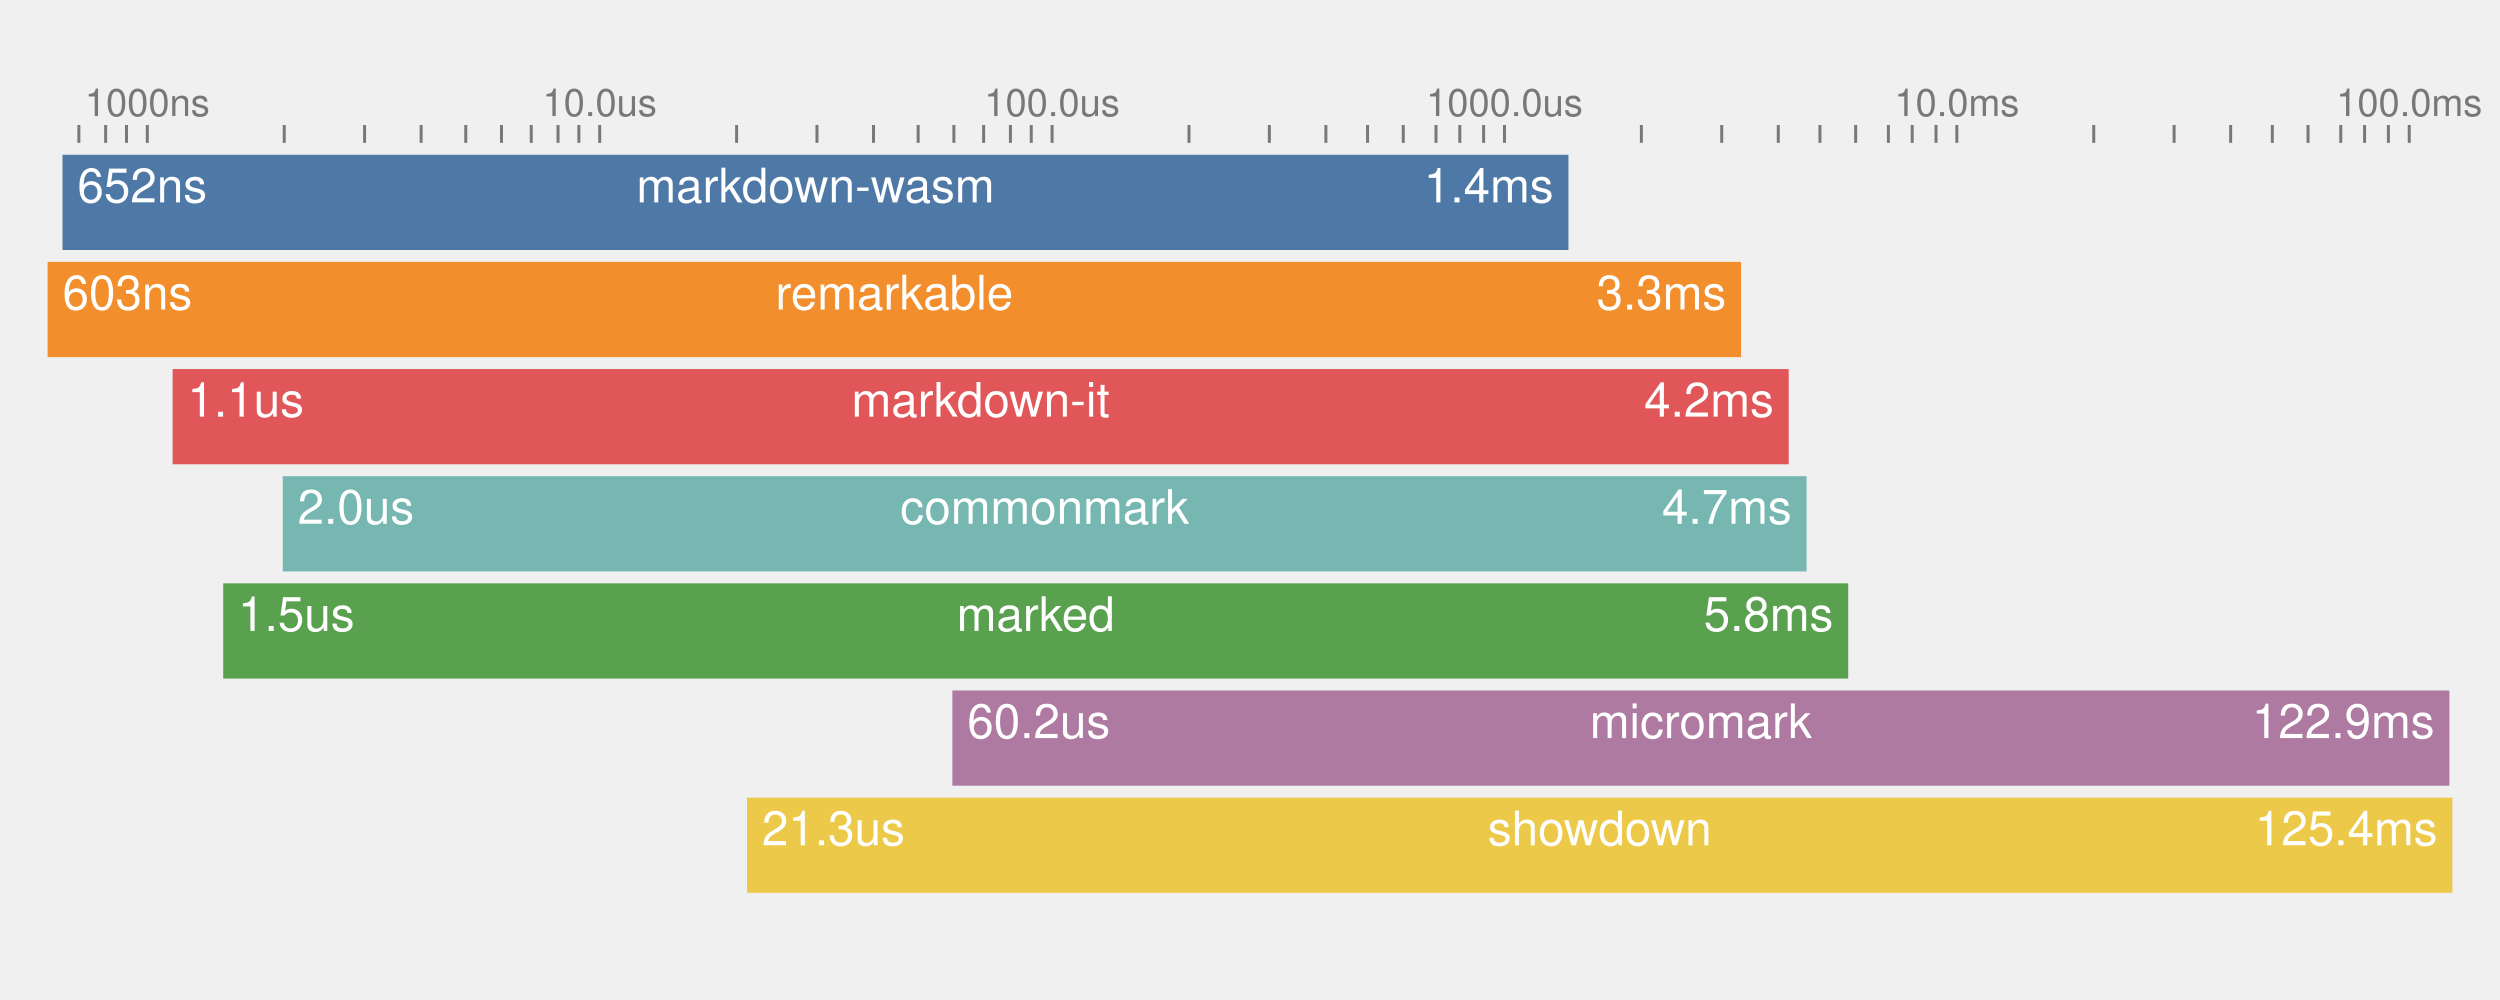
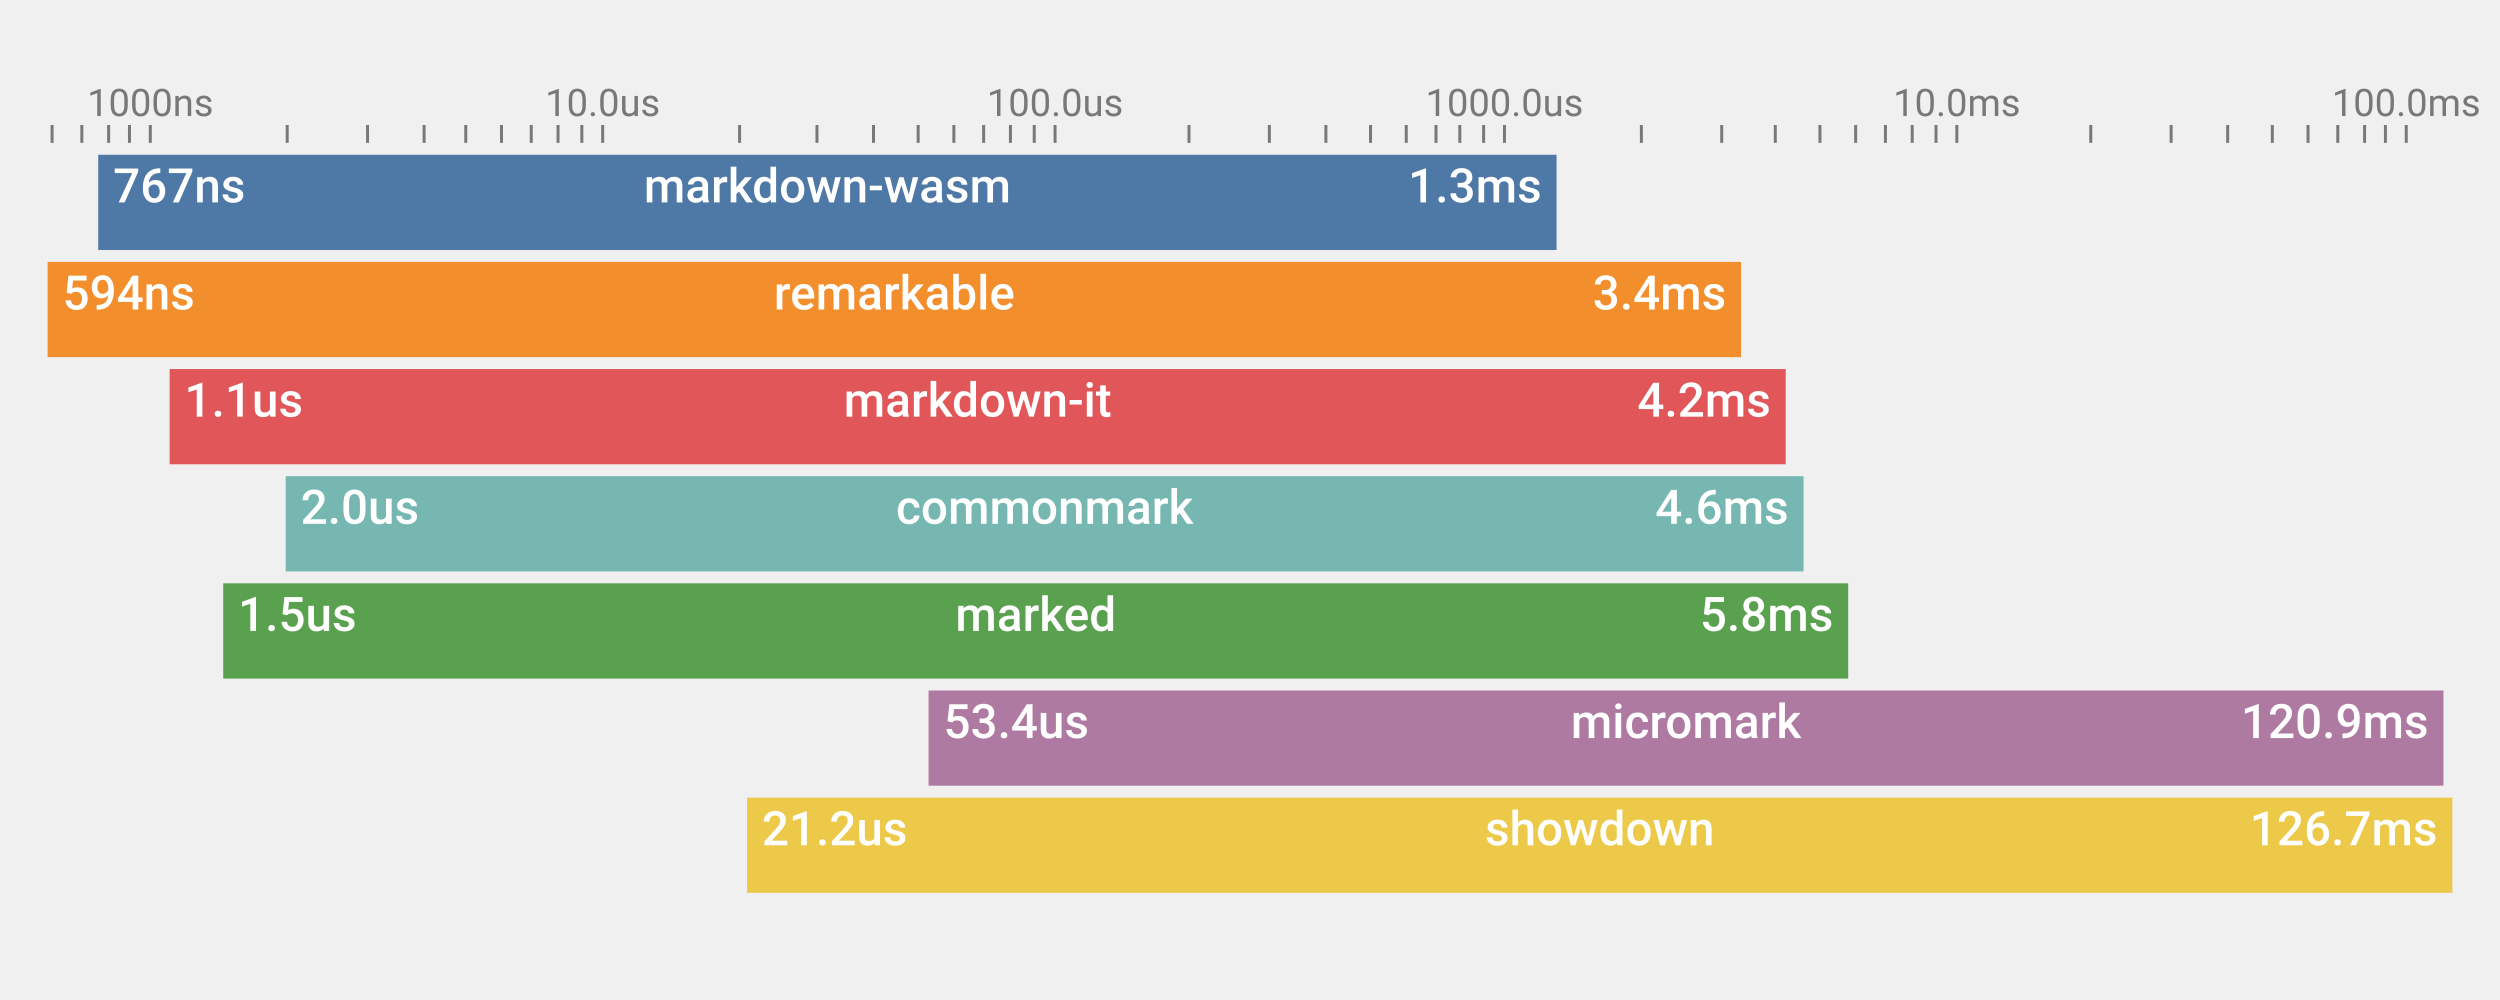
- <svg xmlns="http://www.w3.org/2000/svg" width="840" height="336" font-family="-apple-system,BlinkMacSystemFont,&quot;Segoe UI&quot;,Helvetica,Arial,sans-serif" font-size="16">
-   <path fill="#4e79a7" d="M21 52h506v32H21z" />
+ <svg xmlns="http://www.w3.org/2000/svg" width="840" height="336" font-family="system-ui,-apple-system,&quot;Segoe UI&quot;,Roboto,&quot;Helvetica Neue&quot;,&quot;Noto Sans&quot;,&quot;Liberation Sans&quot;,Arial,sans-serif" font-size="16">
+   <path fill="#4e79a7" d="M33 52h490v32H33z" />
  <path fill="#f28e2c" d="M16 88h569v32H16z" />
-   <path fill="#e15759" d="M58 124h543v32H58z" />
-   <path fill="#76b7b2" d="M95 160h512v32H95z" />
+   <path fill="#e15759" d="M57 124h543v32H57z" />
+   <path fill="#76b7b2" d="M96 160h510v32H96z" />
  <path fill="#59a14f" d="M75 196h546v32H75z" />
-   <path fill="#af7aa1" d="M320 232h503v32H320z" />
+   <path fill="#af7aa1" d="M312 232h509v32H312z" />
  <path fill="#edc949" d="M251 268h573v32H251z" />
  <g fill="#fff" font-weight="500" text-anchor="middle">
-     <text x="274" y="68" alignment-baseline="central">markdown-wasm</text>
+     <text x="278" y="68" alignment-baseline="central">markdown-wasm</text>
    <text x="300.5" y="104" alignment-baseline="central">remarkable</text>
-     <text x="329.5" y="140" alignment-baseline="central">markdown-it</text>
+     <text x="328.5" y="140" alignment-baseline="central">markdown-it</text>
    <text x="351" y="176" alignment-baseline="central">commonmark</text>
    <text x="348" y="212" alignment-baseline="central">marked</text>
-     <text x="571.5" y="248" alignment-baseline="central">micromark</text>
+     <text x="566.5" y="248" alignment-baseline="central">micromark</text>
    <text x="537.5" y="284" alignment-baseline="central">showdown</text>
  </g>
  <g fill="#fff" font-weight="500">
-     <text x="21" y="68" alignment-baseline="central" dx="5">652ns</text>
-     <text x="16" y="104" alignment-baseline="central" dx="5">603ns</text>
-     <text x="58" y="140" alignment-baseline="central" dx="5">1.1us</text>
-     <text x="95" y="176" alignment-baseline="central" dx="5">2.0us</text>
+     <text x="33" y="68" alignment-baseline="central" dx="5">767ns</text>
+     <text x="16" y="104" alignment-baseline="central" dx="5">594ns</text>
+     <text x="57" y="140" alignment-baseline="central" dx="5">1.1us</text>
+     <text x="96" y="176" alignment-baseline="central" dx="5">2.0us</text>
    <text x="75" y="212" alignment-baseline="central" dx="5">1.5us</text>
-     <text x="320" y="248" alignment-baseline="central" dx="5">60.2us</text>
-     <text x="251" y="284" alignment-baseline="central" dx="5">21.3us</text>
+     <text x="312" y="248" alignment-baseline="central" dx="5">53.4us</text>
+     <text x="251" y="284" alignment-baseline="central" dx="5">21.2us</text>
  </g>
  <g fill="#fff" font-weight="500" text-anchor="end">
-     <text x="527" y="68" alignment-baseline="central" dx="-5">1.4ms</text>
-     <text x="585" y="104" alignment-baseline="central" dx="-5">3.3ms</text>
-     <text x="601" y="140" alignment-baseline="central" dx="-5">4.2ms</text>
-     <text x="607" y="176" alignment-baseline="central" dx="-5">4.7ms</text>
+     <text x="523" y="68" alignment-baseline="central" dx="-5">1.3ms</text>
+     <text x="585" y="104" alignment-baseline="central" dx="-5">3.4ms</text>
+     <text x="600" y="140" alignment-baseline="central" dx="-5">4.2ms</text>
+     <text x="606" y="176" alignment-baseline="central" dx="-5">4.6ms</text>
    <text x="621" y="212" alignment-baseline="central" dx="-5">5.8ms</text>
-     <text x="823" y="248" alignment-baseline="central" dx="-5">122.9ms</text>
-     <text x="824" y="284" alignment-baseline="central" dx="-5">125.4ms</text>
+     <text x="821" y="248" alignment-baseline="central" dx="-5">120.9ms</text>
+     <text x="824" y="284" alignment-baseline="central" dx="-5">126.7ms</text>
  </g>
-   <g fill="none" font-size="12.8" text-anchor="middle" opacity=".5">
-     <path stroke="currentColor" d="M26.5 48v-6M35.5 48v-6M42.5 48v-6" />
-     <g class="tick">
-       <path stroke="currentColor" d="M49.5 48v-6" />
-       <text fill="currentColor" y="-9" dy="0em" transform="translate(49.5 48)">1000ns</text>
+   <g fill="none" font-size="12.8" opacity=".5" text-anchor="middle">
+     <path stroke="currentColor" d="M17.5 48v-6m10 6v-6m9 6v-6m7 6v-6" class="tick" opacity="1" />
+     <g class="tick" opacity="1">
+       <path stroke="currentColor" d="M50.5 48v-6" />
+       <text y="-9" fill="currentColor" dy="0em" transform="translate(50.5 48)">1000ns</text>
    </g>
-     <path stroke="currentColor" d="M95.5 48v-6M122.5 48v-6M141.5 48v-6M156.5 48v-6M168.5 48v-6M178.5 48v-6M187.5 48v-6M194.5 48v-6" />
-     <g class="tick">
-       <path stroke="currentColor" d="M201.5 48v-6" />
-       <text fill="currentColor" y="-9" dy="0em" transform="translate(201.5 48)">10.0us</text>
+     <path stroke="currentColor" d="M96.5 48v-6m27 6v-6m19 6v-6m14 6v-6m12 6v-6m10 6v-6m9 6v-6m8 6v-6" class="tick" opacity="1" />
+     <g class="tick" opacity="1">
+       <path stroke="currentColor" d="M202.5 48v-6" />
+       <text y="-9" fill="currentColor" dy="0em" transform="translate(202.5 48)">10.0us</text>
    </g>
-     <path stroke="currentColor" d="M247.5 48v-6M274.5 48v-6M293.5 48v-6M308.5 48v-6M320.5 48v-6M330.5 48v-6M339.5 48v-6M346.5 48v-6" />
-     <g class="tick">
-       <path stroke="currentColor" d="M353.5 48v-6" />
-       <text fill="currentColor" y="-9" dy="0em" transform="translate(353.5 48)">100.0us</text>
+     <path stroke="currentColor" d="M248.5 48v-6m26 6v-6m19 6v-6m15 6v-6m12 6v-6m10 6v-6m9 6v-6m8 6v-6" class="tick" opacity="1" />
+     <g class="tick" opacity="1">
+       <path stroke="currentColor" d="M354.5 48v-6" />
+       <text y="-9" fill="currentColor" dy="0em" transform="translate(354.5 48)">100.0us</text>
    </g>
-     <path stroke="currentColor" d="M399.5 48v-6M426.5 48v-6M445.5 48v-6M459.5 48v-6M471.5 48v-6M482.5 48v-6M490.5 48v-6M498.5 48v-6" />
-     <g class="tick">
+     <path stroke="currentColor" d="M399.5 48v-6m27 6v-6m19 6v-6m15 6v-6m12 6v-6m10 6v-6m8 6v-6m8 6v-6" class="tick" opacity="1" />
+     <g class="tick" opacity="1">
      <path stroke="currentColor" d="M505.5 48v-6" />
-       <text fill="currentColor" y="-9" dy="0em" transform="translate(505.5 48)">1000.0us</text>
+       <text y="-9" fill="currentColor" dy="0em" transform="translate(505.5 48)">1000.0us</text>
    </g>
-     <path stroke="currentColor" d="M551.5 48v-6M578.5 48v-6M597.5 48v-6M611.5 48v-6M623.5 48v-6M634.5 48v-6M642.5 48v-6M650.5 48v-6" />
-     <g class="tick">
+     <path stroke="currentColor" d="M551.5 48v-6m27 6v-6m18 6v-6m15 6v-6m12 6v-6m10 6v-6m9 6v-6m8 6v-6" class="tick" opacity="1" />
+     <g class="tick" opacity="1">
      <path stroke="currentColor" d="M657.5 48v-6" />
-       <text fill="currentColor" y="-9" dy="0em" transform="translate(657.5 48)">10.0ms</text>
+       <text y="-9" fill="currentColor" dy="0em" transform="translate(657.5 48)">10.0ms</text>
    </g>
-     <path stroke="currentColor" d="M703.5 48v-6M730.5 48v-6M749.5 48v-6M763.5 48v-6M775.5 48v-6M786.5 48v-6M794.5 48v-6M802.5 48v-6" />
-     <g class="tick">
-       <path stroke="currentColor" d="M809.5 48v-6" />
-       <text fill="currentColor" y="-9" dy="0em" transform="translate(809.5 48)">100.0ms</text>
+     <path stroke="currentColor" d="M702.5 48v-6m27 6v-6m19 6v-6m15 6v-6m12 6v-6m10 6v-6m9 6v-6m7 6v-6" class="tick" opacity="1" />
+     <g class="tick" opacity="1">
+       <path stroke="currentColor" d="M808.5 48v-6" />
+       <text y="-9" fill="currentColor" dy="0em" transform="translate(808.5 48)">100.0ms</text>
    </g>
  </g>
</svg>
